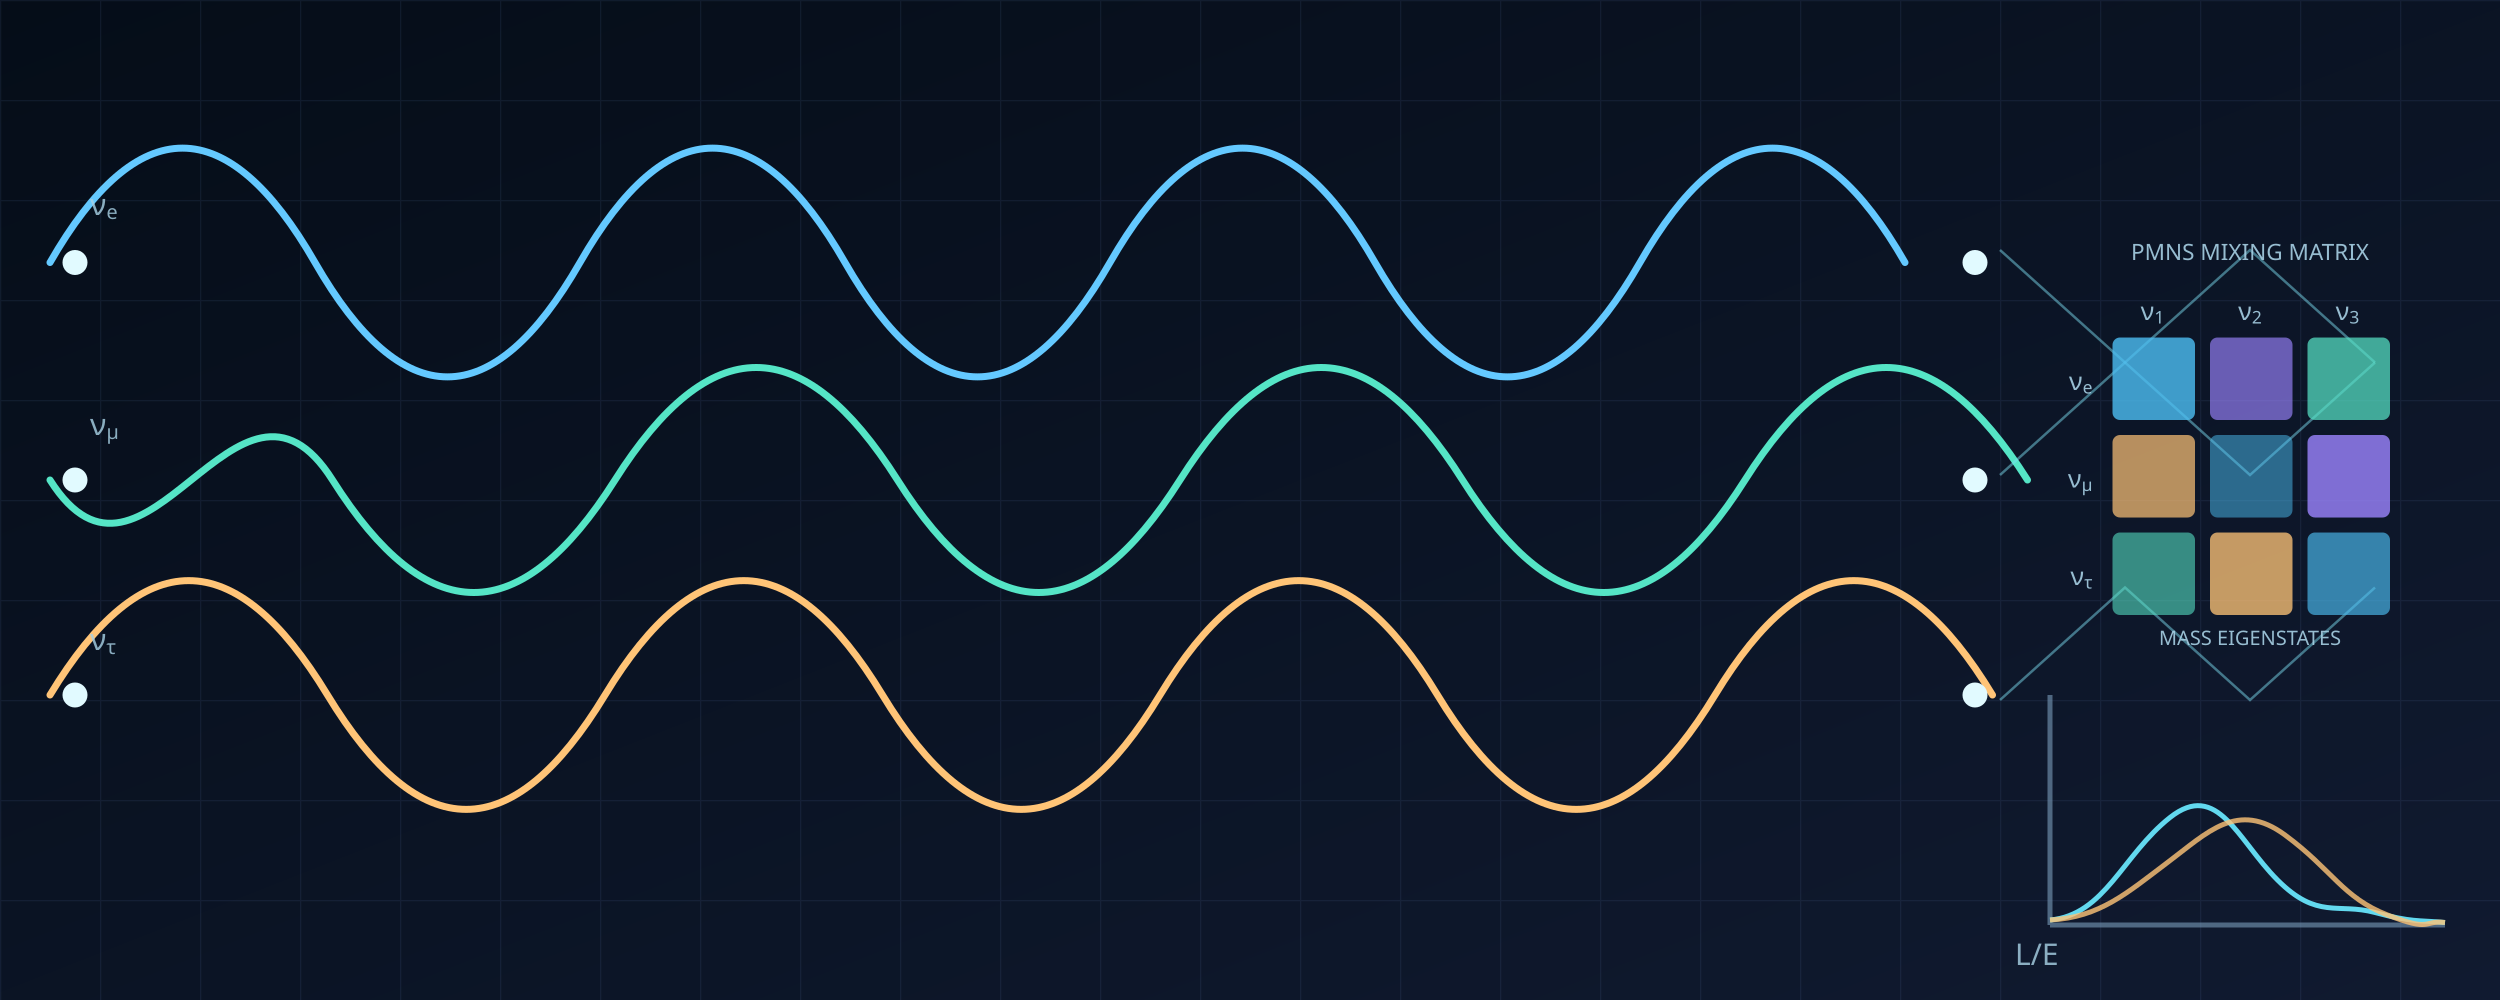
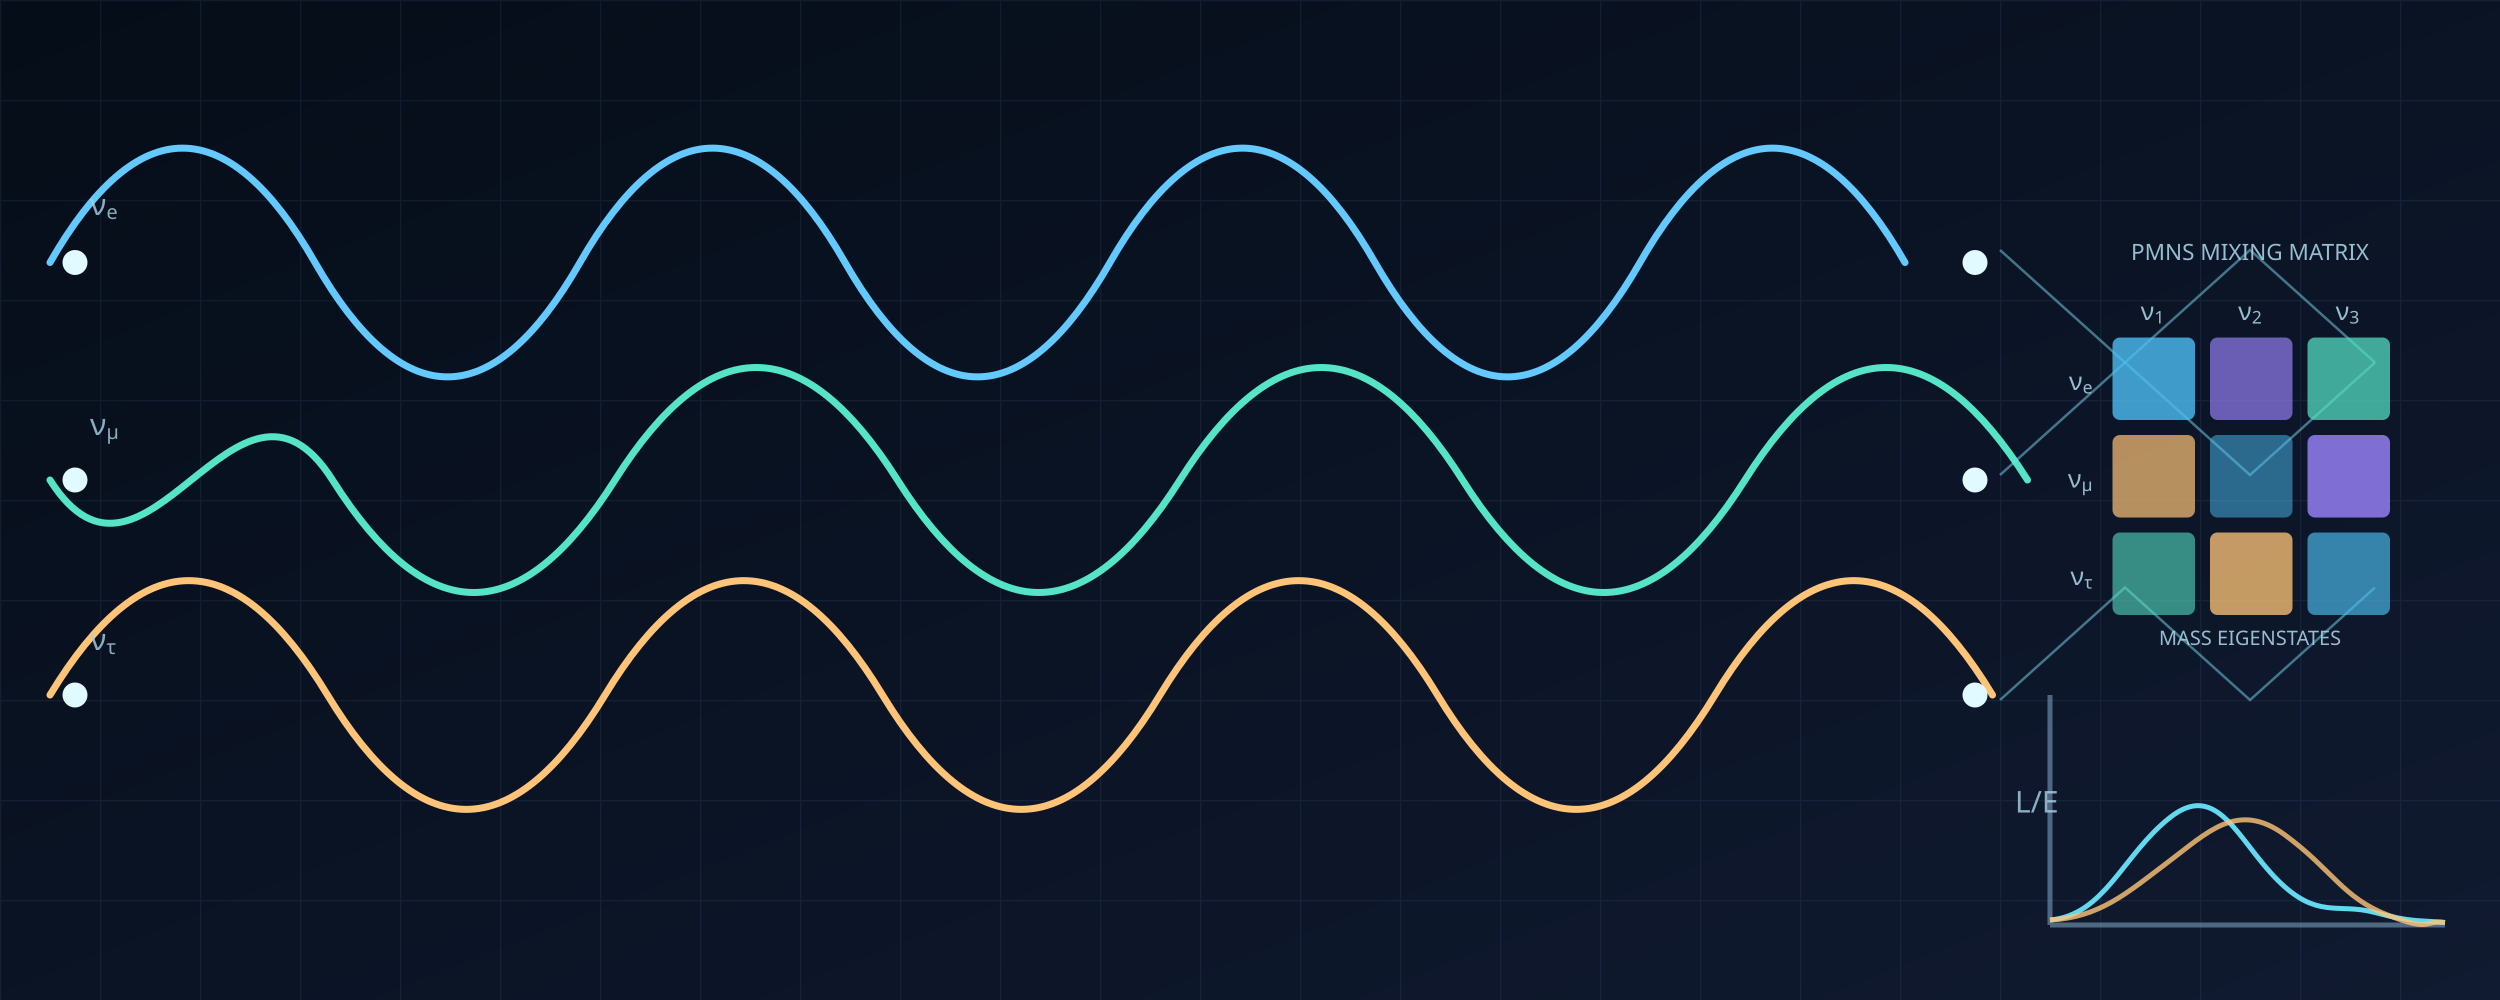
<svg xmlns="http://www.w3.org/2000/svg" viewBox="0 0 1000 400" role="img" aria-labelledby="title desc">
  <defs>
    <linearGradient id="bg" x2="1" y2="1">
      <stop stop-color="#050d18" />
      <stop offset="1" stop-color="#101a30" />
    </linearGradient>
    <linearGradient id="beam">
      <stop stop-color="#5ad7f0" stop-opacity="0" />
      <stop offset=".45" stop-color="#5ad7f0" stop-opacity=".8" />
      <stop offset="1" stop-color="#5ad7f0" stop-opacity="0" />
    </linearGradient>
    <radialGradient id="node">
      <stop stop-color="#efffff" />
      <stop offset=".35" stop-color="#66dff4" />
      <stop offset="1" stop-color="#2876c2" stop-opacity=".1" />
    </radialGradient>
    <pattern id="grid" width="40" height="40" patternUnits="userSpaceOnUse">
      <path d="M40 0H0V40" fill="none" stroke="#7b9ce4" stroke-opacity=".09" />
    </pattern>
  </defs>
  <g font-family="Arial, Helvetica, sans-serif" font-weight="600" paint-order="stroke" stroke="#07111c" stroke-width="3" stroke-linejoin="round">
-     <text x="30" y="34" fill="#d9f7ff" font-size="16" font-weight="700">NEUTRINO OSCILLATION</text>
-     <text x="30" y="61" fill="#a8eafa" font-size="13">FLAVOR STATES</text>
+     <text x="30" y="70" fill="#d9f7ff" font-size="16" font-weight="700">NEUTRINO OSCILLATION</text>
+     <text x="30" y="94" fill="#a8eafa" font-size="13">FLAVOR STATES</text>
  </g>
  <rect width="1000" height="400" fill="url(#bg)" />
  <rect width="1000" height="400" fill="url(#grid)" />
  <g fill="none" stroke-width="2.8" stroke-linecap="round">
    <path d="M20 105C55 44 91 44 126 105S197 166 232 105 303 44 338 105 409 166 444 105 515 44 550 105 621 166 656 105 727 44 762 105" stroke="#64c9ff" />
    <path d="M20 192C58 252 95 132 133 192S208 252 246 192 321 132 359 192 434 252 472 192 547 132 585 192 660 252 698 192 773 132 811 192" stroke="#55e5c6" />
    <path d="M20 278C57 217 94 217 131 278S205 339 242 278 316 217 353 278 427 339 464 278 538 217 575 278 649 339 686 278 760 217 797 278" stroke="#ffc477" />
  </g>
  <g fill="none" stroke="url(#beam)" stroke-width="22" opacity=".5">
    <path d="M20 105H820" />
    <path d="M20 192H820" />
    <path d="M20 278H820" />
  </g>
  <g fill="#e1faff">
    <circle cx="30" cy="105" r="5" />
    <circle cx="30" cy="192" r="5" />
    <circle cx="30" cy="278" r="5" />
    <circle cx="790" cy="105" r="5" />
    <circle cx="790" cy="192" r="5" />
    <circle cx="790" cy="278" r="5" />
  </g>
  <g stroke="#7edff2" stroke-opacity=".48" fill="none">
    <path d="M800 100L850 145L900 100L950 145" />
    <path d="M800 190L850 145L900 190L950 145" />
    <path d="M800 280L850 235L900 280L950 235" />
  </g>
  <g transform="translate(845 135)">
    <rect x="0" y="0" width="33" height="33" rx="3" fill="#4cbef2" fill-opacity=".8" />
    <rect x="39" y="0" width="33" height="33" rx="3" fill="#9b85ff" fill-opacity=".65" />
    <rect x="78" y="0" width="33" height="33" rx="3" fill="#57e2c5" fill-opacity=".72" />
    <rect x="0" y="39" width="33" height="33" rx="3" fill="#ffc477" fill-opacity=".7" />
    <rect x="39" y="39" width="33" height="33" rx="3" fill="#4cbef2" fill-opacity=".5" />
    <rect x="78" y="39" width="33" height="33" rx="3" fill="#9b85ff" fill-opacity=".8" />
    <rect x="0" y="78" width="33" height="33" rx="3" fill="#57e2c5" fill-opacity=".58" />
    <rect x="39" y="78" width="33" height="33" rx="3" fill="#ffc477" fill-opacity=".76" />
    <rect x="78" y="78" width="33" height="33" rx="3" fill="#4cbef2" fill-opacity=".65" />
  </g>
  <g fill="#a6cfe3" font-family="sans-serif" font-size="10" opacity=".9">
    <text x="900" y="104" text-anchor="middle" font-size="9">PMNS MIXING MATRIX</text>
    <text x="861" y="128" text-anchor="middle">ν<tspan baseline-shift="sub" font-size="7">1</tspan>
    </text>
    <text x="900" y="128" text-anchor="middle">ν<tspan baseline-shift="sub" font-size="7">2</tspan>
    </text>
    <text x="939" y="128" text-anchor="middle">ν<tspan baseline-shift="sub" font-size="7">3</tspan>
    </text>
    <text x="837" y="156" text-anchor="end">ν<tspan baseline-shift="sub" font-size="7">e</tspan>
    </text>
    <text x="837" y="195" text-anchor="end">ν<tspan baseline-shift="sub" font-size="7">μ</tspan>
    </text>
    <text x="837" y="234" text-anchor="end">ν<tspan baseline-shift="sub" font-size="7">τ</tspan>
    </text>
    <text x="900" y="258" text-anchor="middle" font-size="8">MASS EIGENSTATES</text>
  </g>
  <g fill="none" stroke-width="2">
    <path d="M820 370H978M820 370V278" stroke="#7a9dbb" stroke-opacity=".6" />
    <path d="M820 368C842 366 849 342 868 327S895 336 911 352 935 361 950 365 967 368 978 369" stroke="#62d9ef" />
    <path d="M820 368C840 367 851 357 867 345S895 320 914 334 937 359 955 366 969 368 978 369" stroke="#ffc477" stroke-opacity=".8" />
  </g>
  <g fill="#a6cfe3" font-family="sans-serif" font-size="12" opacity=".82">
    <text x="36" y="86">ν<tspan baseline-shift="sub" font-size="8">e</tspan>
    </text>
    <text x="36" y="174">ν<tspan baseline-shift="sub" font-size="8">μ</tspan>
    </text>
    <text x="36" y="260">ν<tspan baseline-shift="sub" font-size="8">τ</tspan>
    </text>
-     <text x="806" y="386">L/E</text>
+     <text x="806" y="325">L/E</text>
  </g>
</svg>
